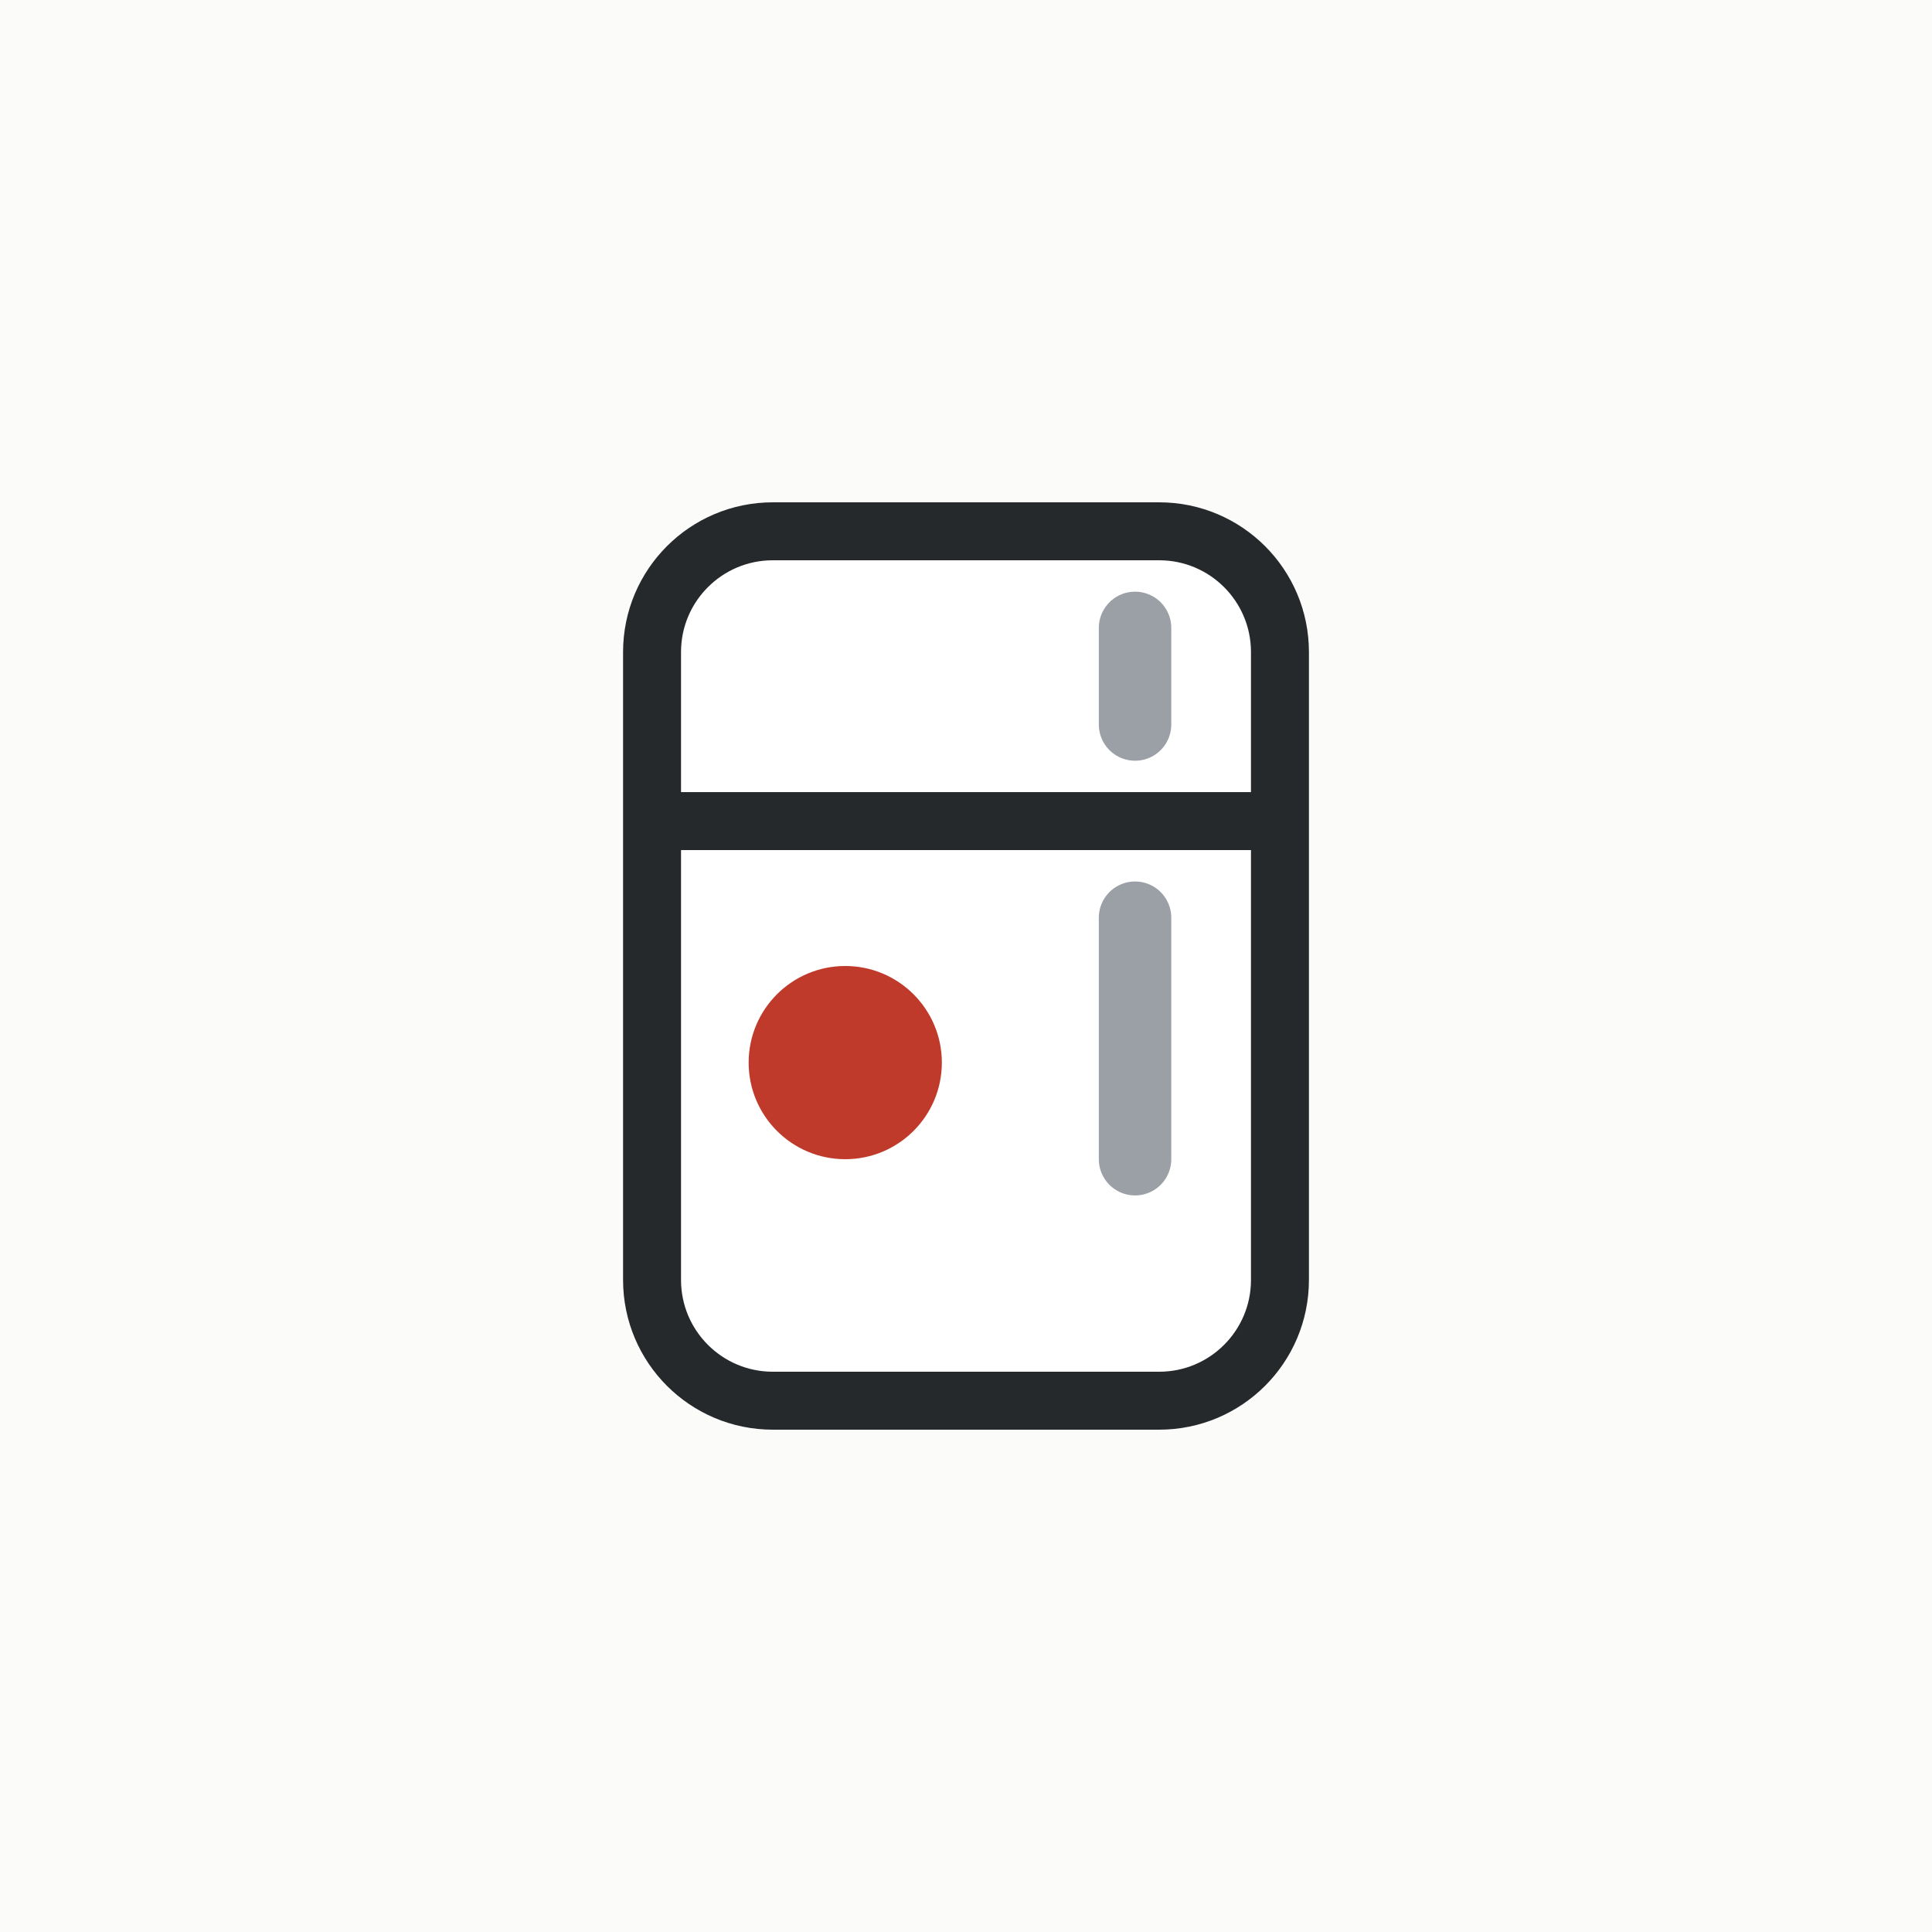
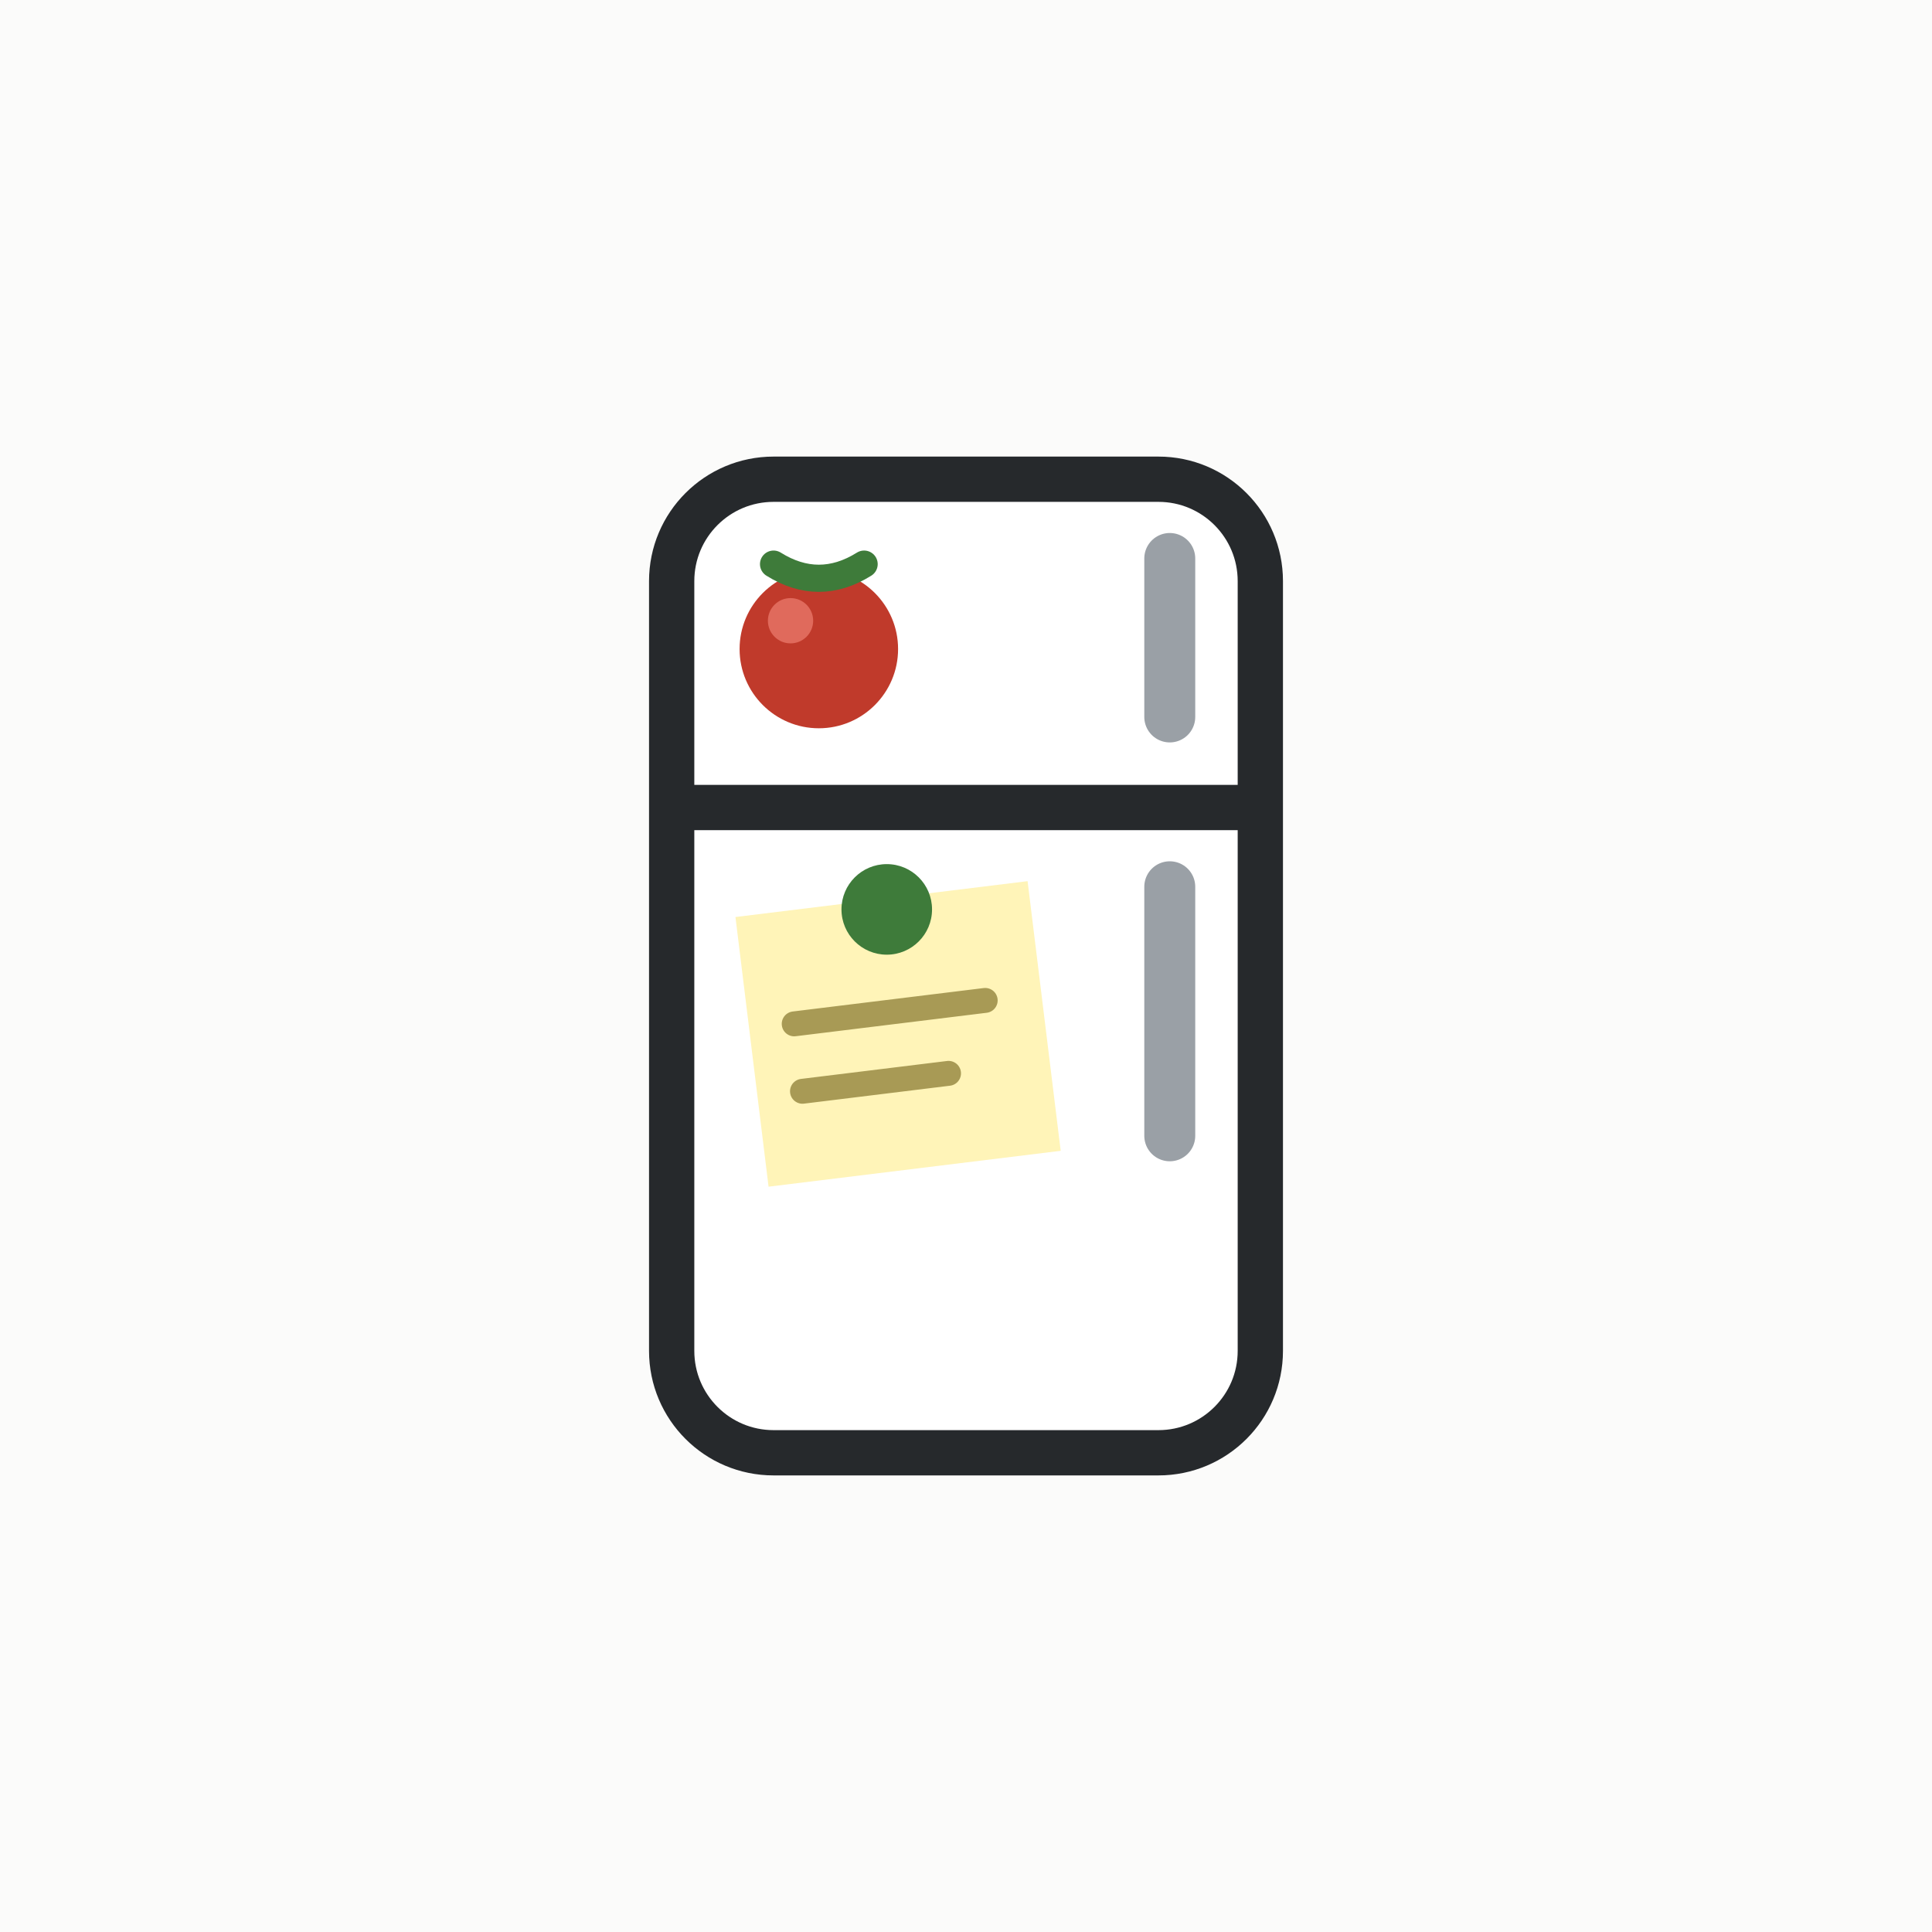
<svg xmlns="http://www.w3.org/2000/svg" width="512" height="512" viewBox="0 0 512 512">
  <rect width="512" height="512" fill="#fbfbfa" />
-   <g transform="translate(160 128) scale(6.4)">
-     <rect x="2" y="2" width="26" height="36" rx="5" fill="#ffffff" stroke="#26292c" stroke-width="2.4" />
-     <path d="M2 14H28" stroke="#26292c" stroke-width="2.4" />
-     <path d="M22 6V10M22 18V28" stroke="#9aa0a6" stroke-width="3" stroke-linecap="round" />
-     <circle cx="10" cy="24" r="4" fill="#c03a2b" />
+   <g transform="translate(106 103) scale(3)">
+     <rect x="24" y="8" width="52" height="86" rx="9" fill="#ffffff" stroke="#26292c" stroke-width="4" />
+     <path d="M24 37H76" stroke="#26292c" stroke-width="4" />
+     <path d="M68 15V29M68 44V66" stroke="#9aa0a6" stroke-width="4.5" stroke-linecap="round" />
+     <circle cx="37" cy="23" r="7" fill="#c03a2b" />
+     <circle cx="34.5" cy="20.5" r="2" fill="#e06a5c" />
+     <path d="M33 15.5Q37 18 41 15.5" fill="none" stroke="#3e7b3a" stroke-width="2.4" stroke-linecap="round" />
+     <g transform="rotate(-7 44 57)">
+       <rect x="31" y="45" width="26" height="24" fill="#fff4b8" />
+       <path d="M35 55H52M35 61H48" stroke="#a89a55" stroke-width="2.2" stroke-linecap="round" />
+     </g>
+     <circle cx="43" cy="46" r="4" fill="#3e7b3a" />
  </g>
</svg>
